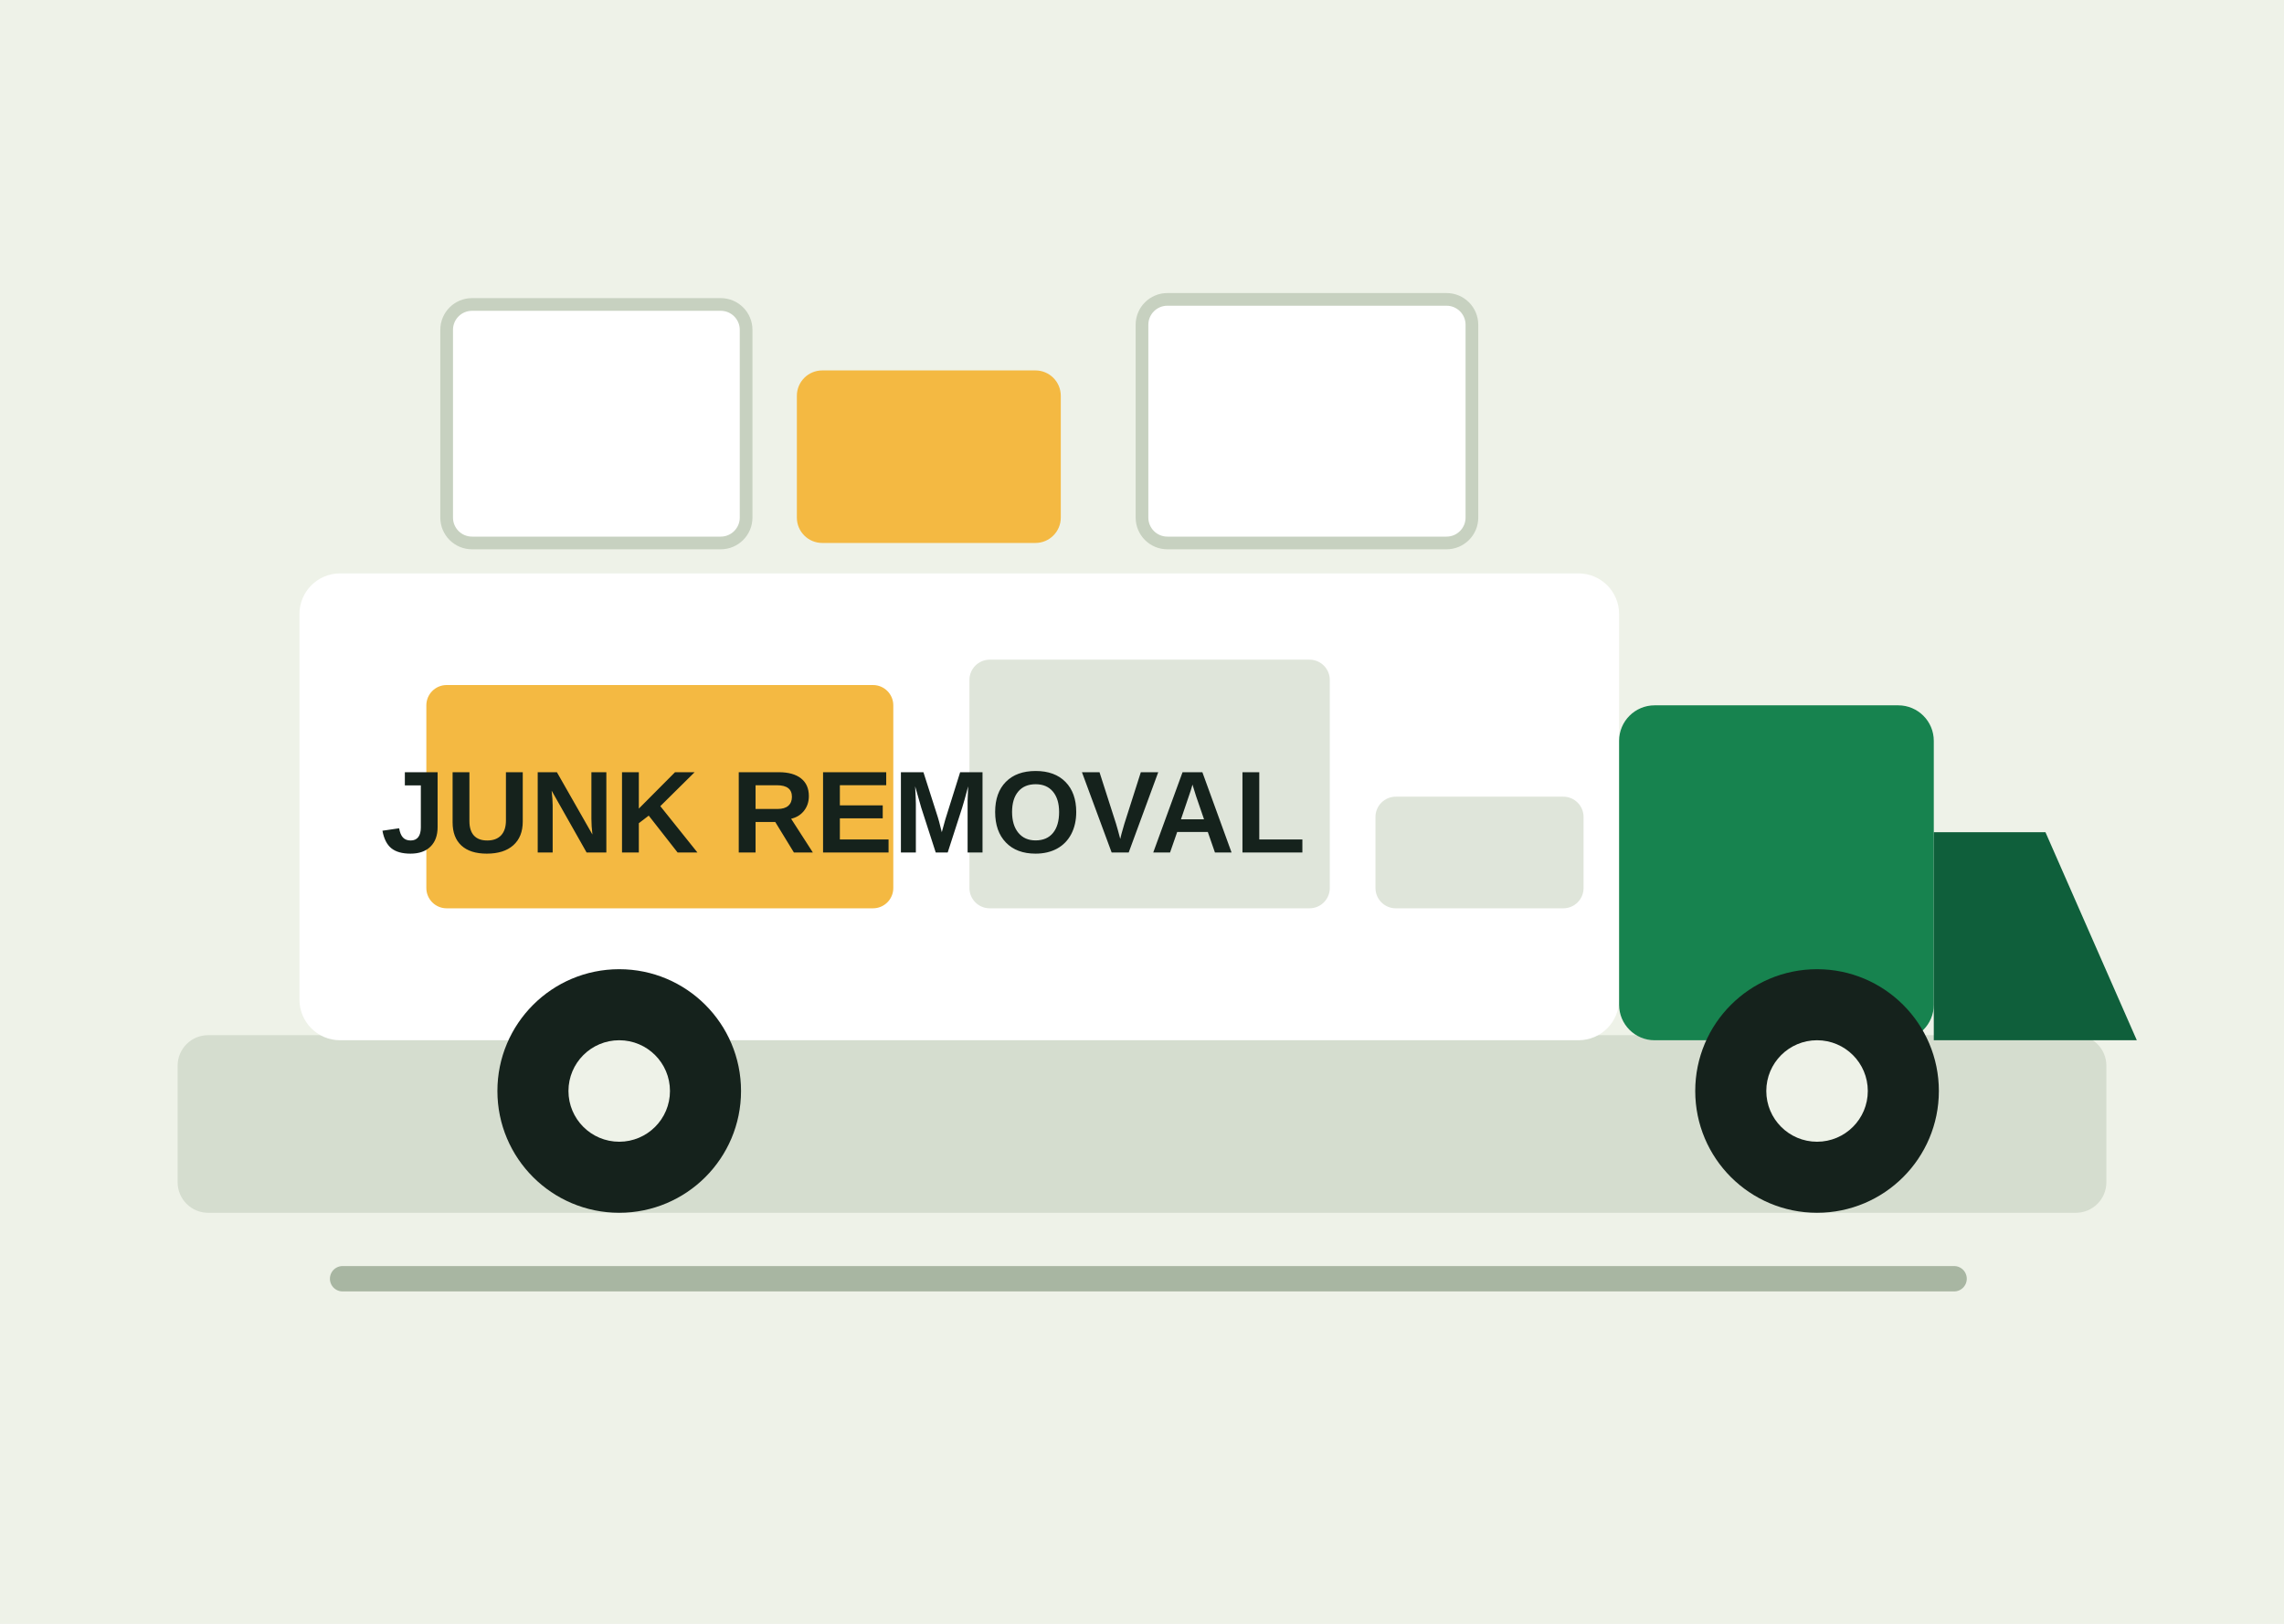
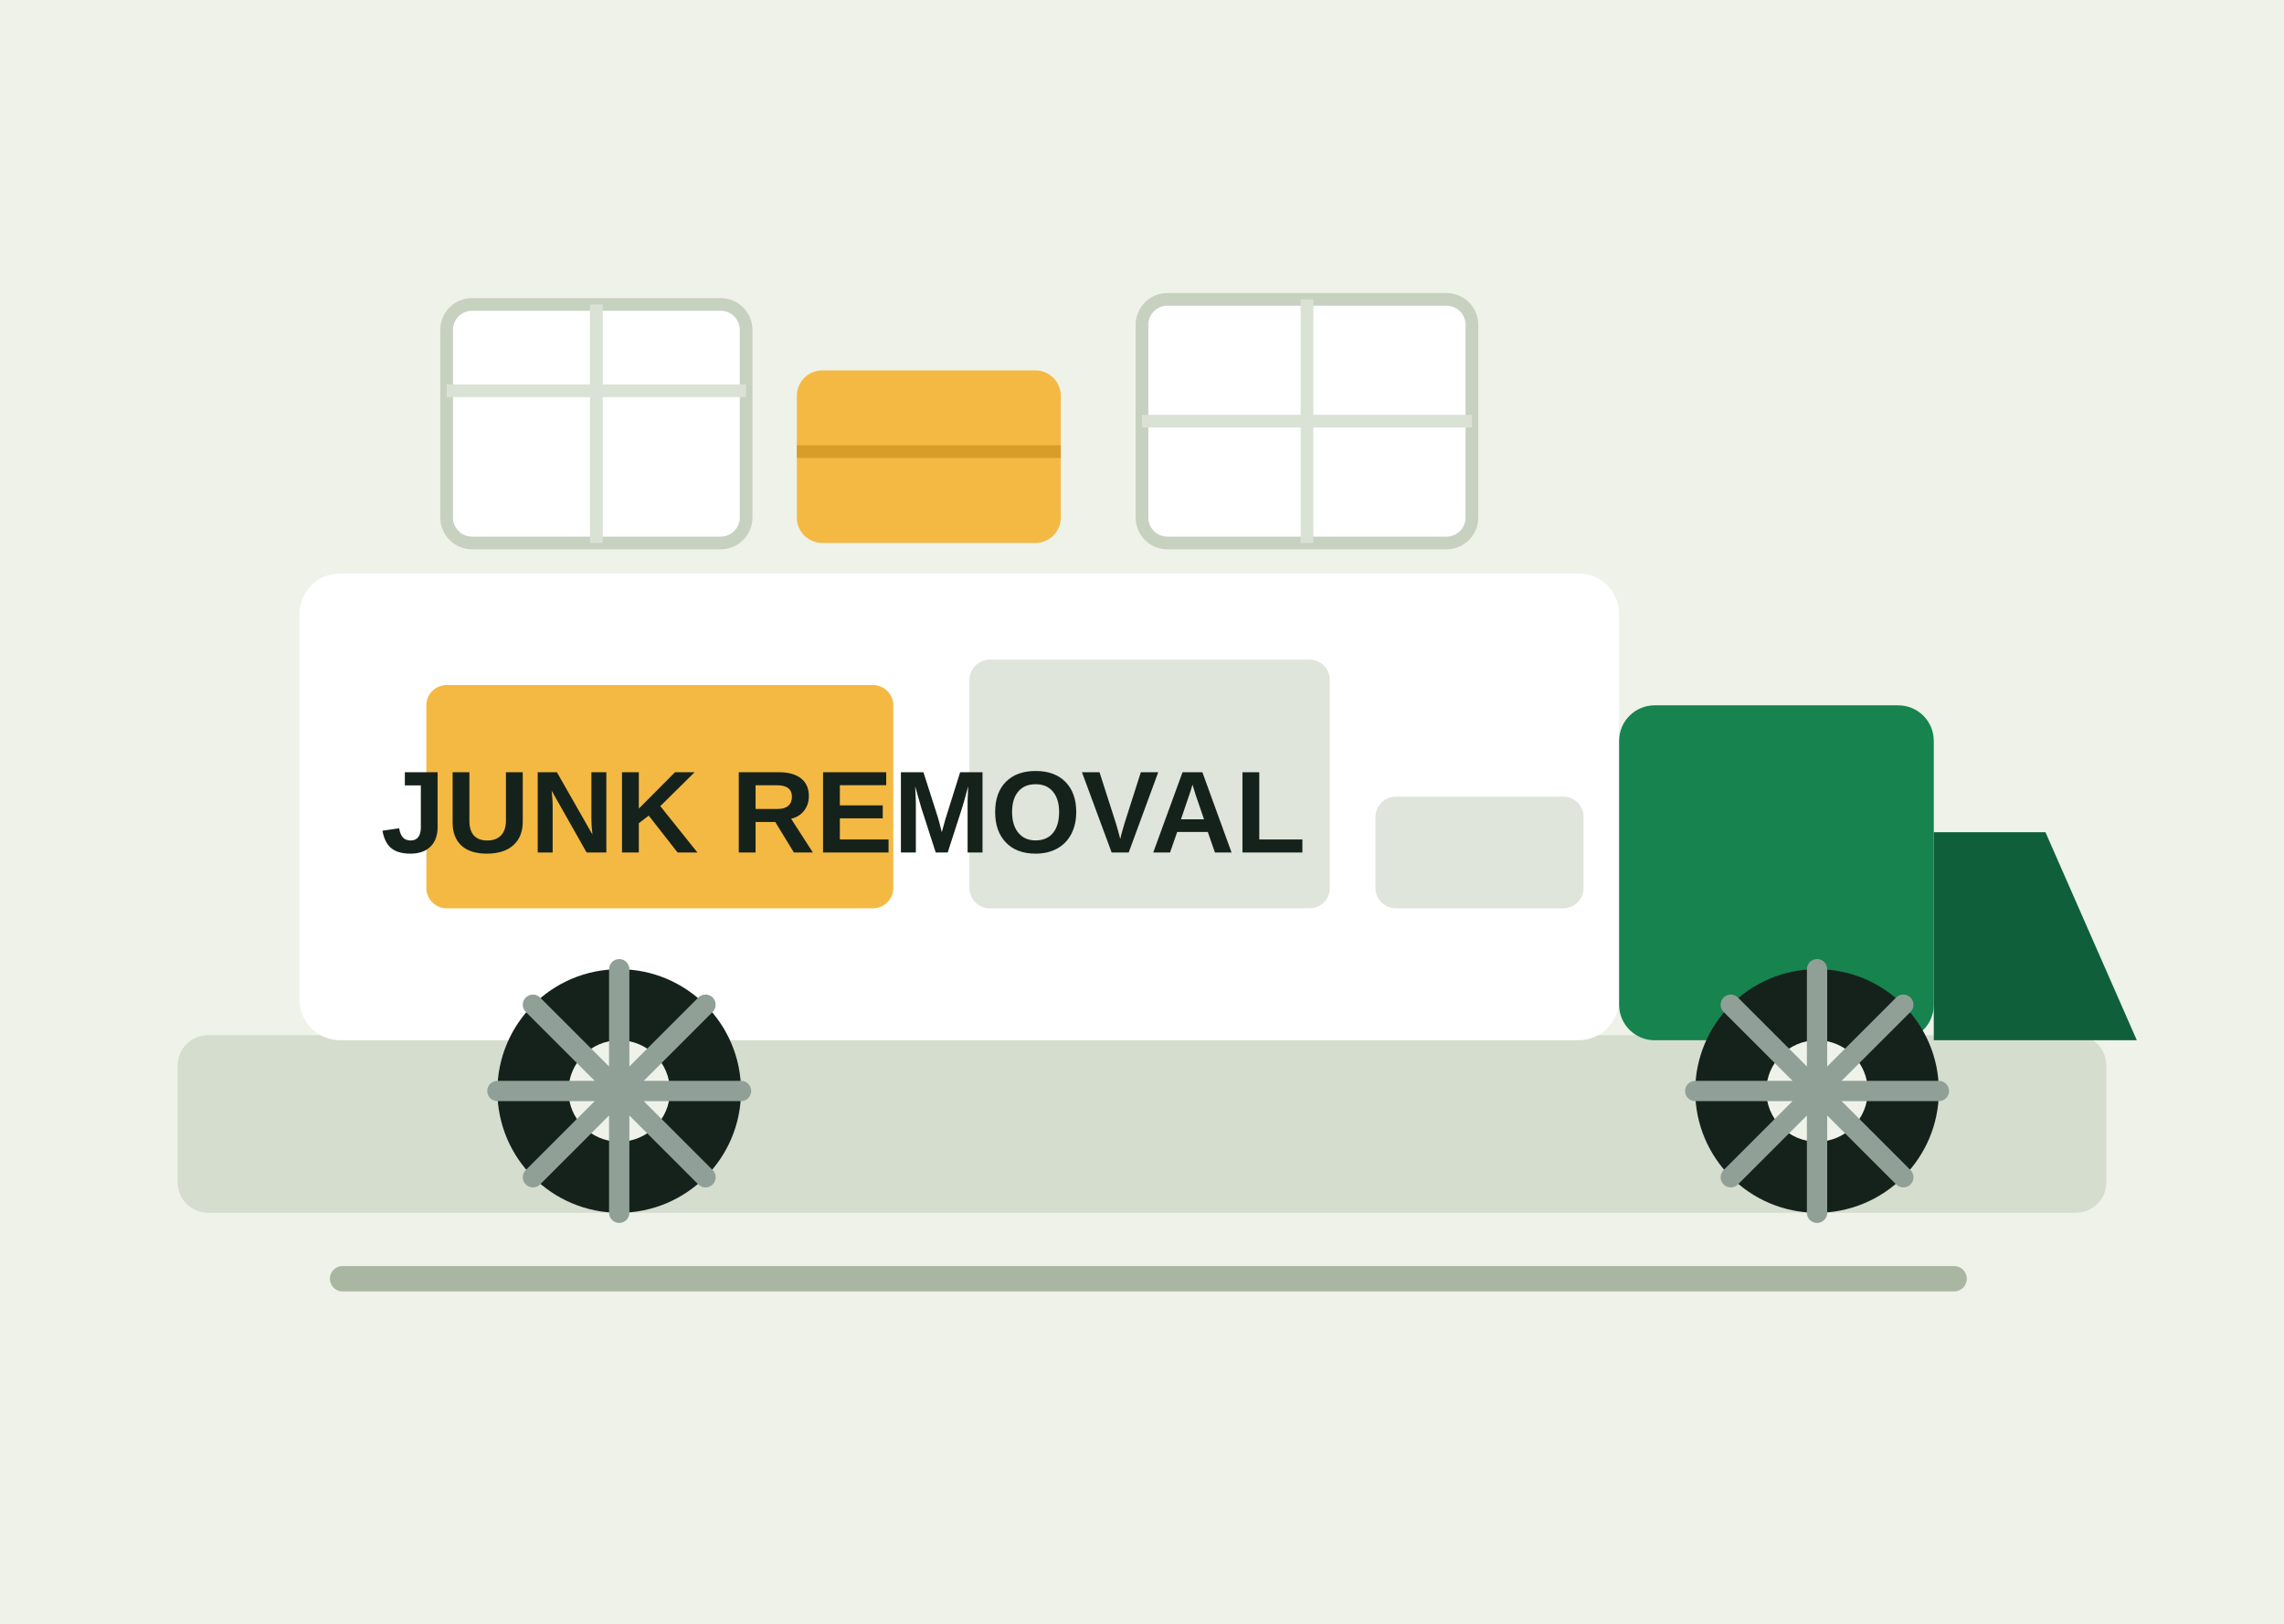
<svg xmlns="http://www.w3.org/2000/svg" viewBox="0 0 900 640" role="img" aria-labelledby="title desc">
+   <style>
+     #rear-wheel,
+     #front-wheel {
+       animation: wheel-spin 1.85s cubic-bezier(.2,.82,.28,1) both;
+     }
+ 
+     #rear-wheel {
+       transform-origin: 244px 430px;
+     }
+ 
+     #front-wheel {
+       transform-origin: 716px 430px;
+     }
+ 
+     #junk-load {
+       animation: box-wobble 1.85s ease-out both;
+       transform-origin: 380px 180px;
+     }
+ 
+     @keyframes wheel-spin {
+       0% {
+         transform: rotate(-900deg);
+       }
+ 
+       76% {
+         transform: rotate(0deg);
+       }
+ 
+       100% {
+         transform: rotate(0deg);
+       }
+     }
+ 
+     @keyframes box-wobble {
+       0%, 24%, 48% {
+         transform: rotate(-2deg) translateY(2px);
+       }
+ 
+       12%, 36%, 60% {
+         transform: rotate(2deg) translateY(-2px);
+       }
+ 
+       78% {
+         transform: rotate(-1deg);
+       }
+ 
+       100% {
+         transform: rotate(0deg) translateY(0);
+       }
+     }
+ 
+     @media (prefers-reduced-motion: reduce) {
+       #rear-wheel,
+       #front-wheel,
+       #junk-load {
+         animation: none;
+       }
+     }
+   </style>
  <rect width="900" height="640" fill="#eef2e8" />
  <rect x="70" y="408" width="760" height="70" rx="12" fill="#d5ddcf" />
+   <g id="junk-load">
+     <rect x="176" y="120" width="118" height="94" rx="10" fill="#ffffff" stroke="#c7d1c0" stroke-width="5" />
+     <path d="M176 154h118" stroke="#d9e2d4" stroke-width="5" />
+     <path d="M235 120v94" stroke="#d9e2d4" stroke-width="5" />
+     <rect x="314" y="146" width="104" height="68" rx="10" fill="#f4b942" />
+     <path d="M314 178h104" stroke="#d89d28" stroke-width="5" />
+     <rect x="450" y="118" width="130" height="96" rx="10" fill="#ffffff" stroke="#c7d1c0" stroke-width="5" />
+     <path d="M450 166h130" stroke="#d9e2d4" stroke-width="5" />
+     <path d="M515 118v96" stroke="#d9e2d4" stroke-width="5" />
+   </g>
  <rect x="118" y="226" width="520" height="184" rx="16" fill="#ffffff" />
  <rect x="638" y="278" width="124" height="132" rx="14" fill="#17834f" />
  <path d="M762 328h44l36 82h-80z" fill="#0f5f3b" />
  <rect x="168" y="270" width="184" height="88" rx="8" fill="#f4b942" />
  <rect x="382" y="260" width="142" height="98" rx="8" fill="#dfe5da" />
  <rect x="542" y="314" width="82" height="44" rx="8" fill="#dfe5da" />
-   <circle cx="244" cy="430" r="48" fill="#15221c" />
-   <circle cx="716" cy="430" r="48" fill="#15221c" />
-   <circle cx="244" cy="430" r="20" fill="#eef2e8" />
-   <circle cx="716" cy="430" r="20" fill="#eef2e8" />
-   <rect x="176" y="120" width="118" height="94" rx="10" fill="#ffffff" stroke="#c7d1c0" stroke-width="5" />
-   <rect x="314" y="146" width="104" height="68" rx="10" fill="#f4b942" />
-   <rect x="450" y="118" width="130" height="96" rx="10" fill="#ffffff" stroke="#c7d1c0" stroke-width="5" />
+   <g id="rear-wheel">
+     <circle cx="244" cy="430" r="48" fill="#15221c" />
+     <circle cx="244" cy="430" r="20" fill="#eef2e8" />
+     <path d="M244 382v96M196 430h96M210 396l68 68M278 396l-68 68" stroke="#90a097" stroke-width="8" stroke-linecap="round" />
+   </g>
+   <g id="front-wheel">
+     <circle cx="716" cy="430" r="48" fill="#15221c" />
+     <circle cx="716" cy="430" r="20" fill="#eef2e8" />
+     <path d="M716 382v96M668 430h96M682 396l68 68M750 396l-68 68" stroke="#90a097" stroke-width="8" stroke-linecap="round" />
+   </g>
  <path d="M135 504h635" stroke="#a8b6a2" stroke-width="10" stroke-linecap="round" />
  <text x="150" y="336" font-family="Arial, sans-serif" font-size="46" font-weight="800" fill="#15221c">JUNK REMOVAL</text>
</svg>
